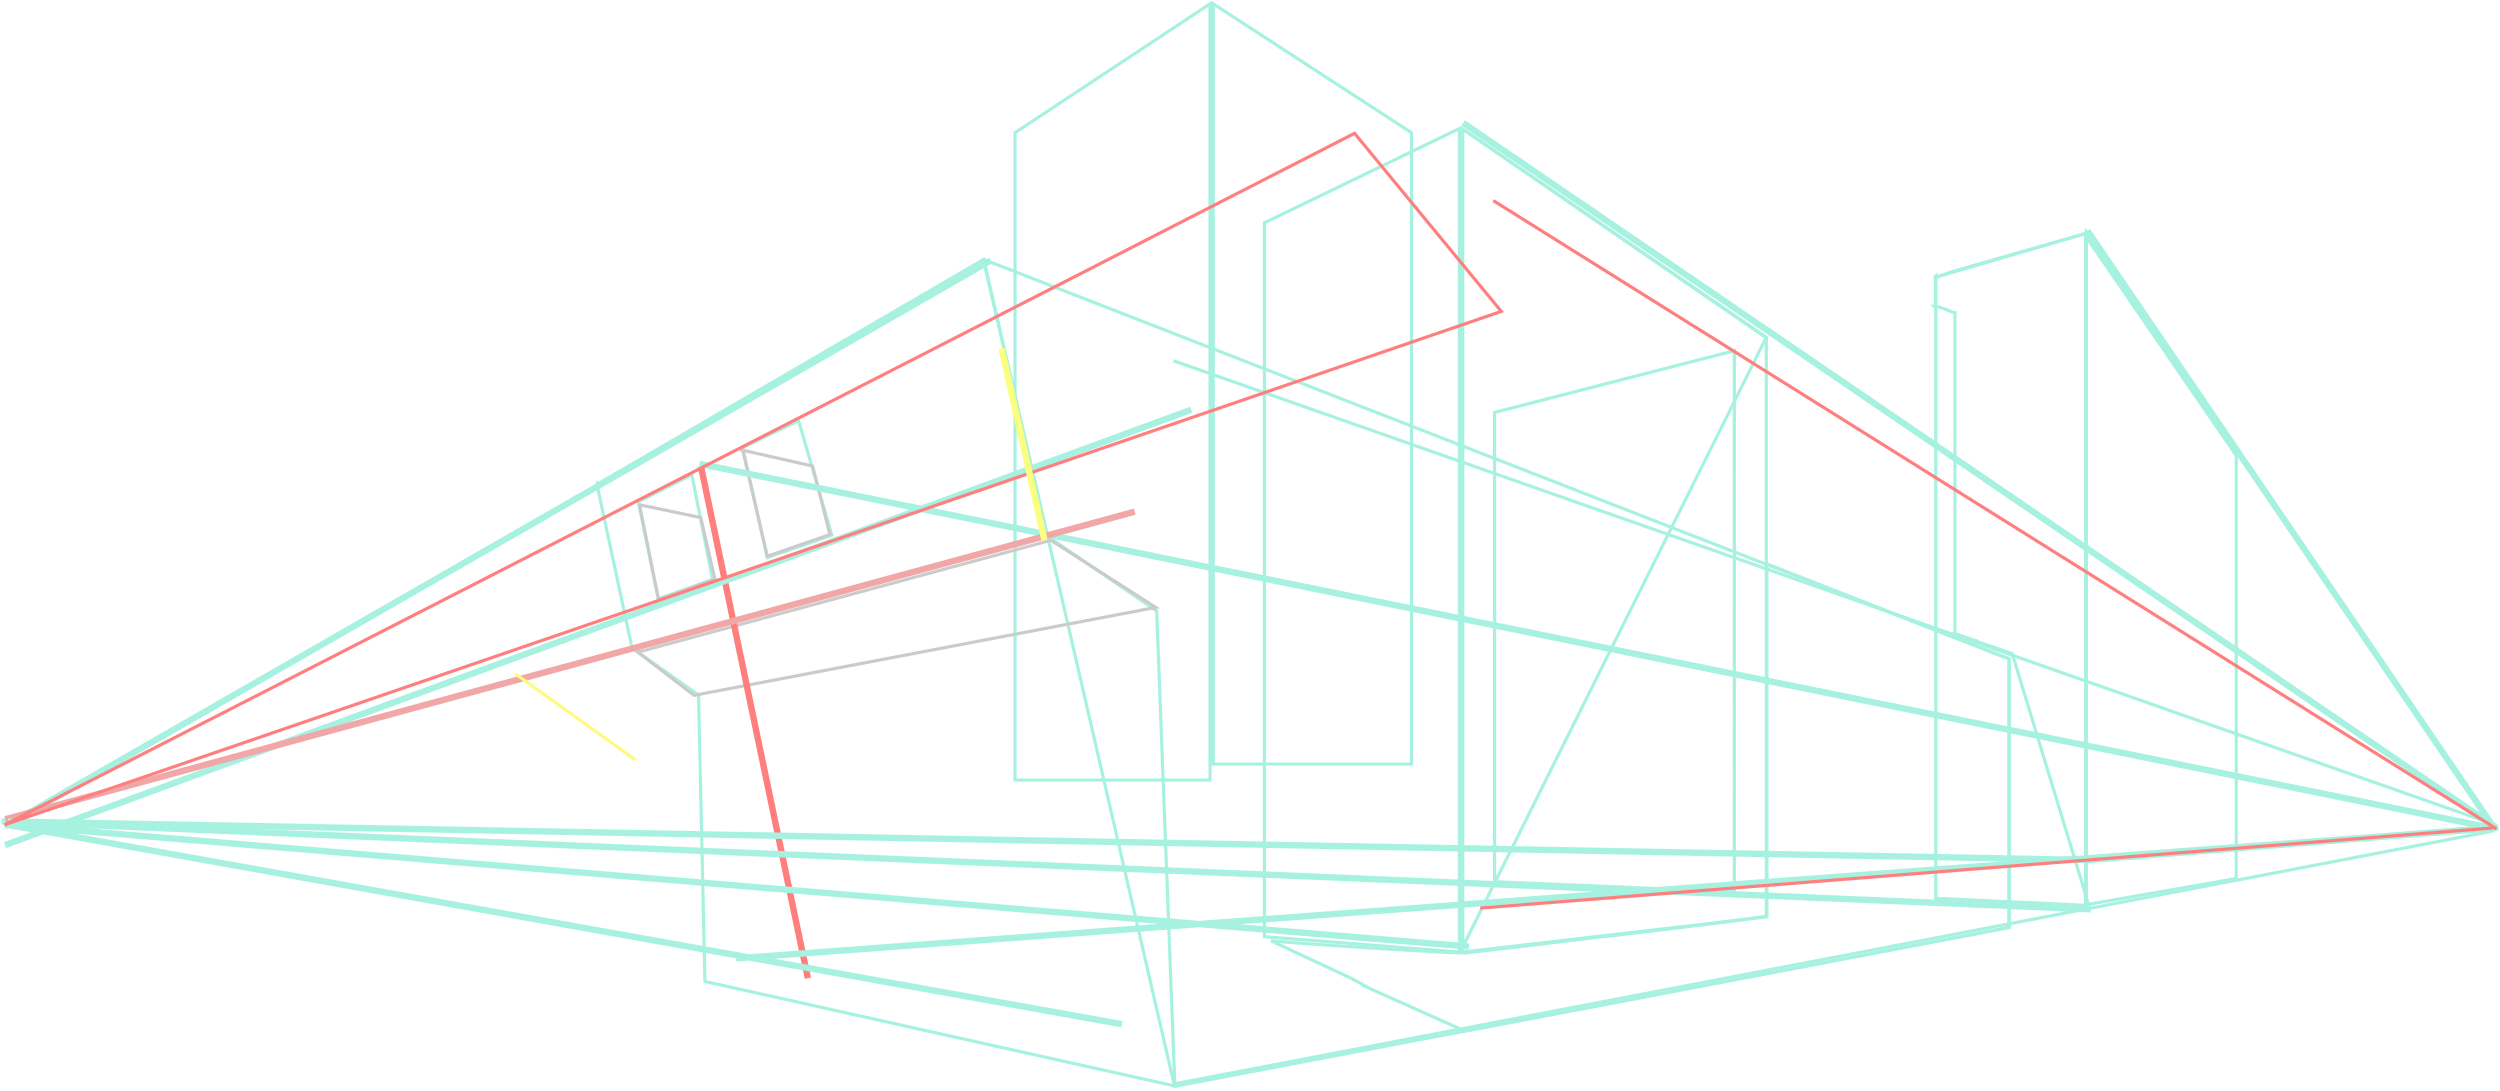
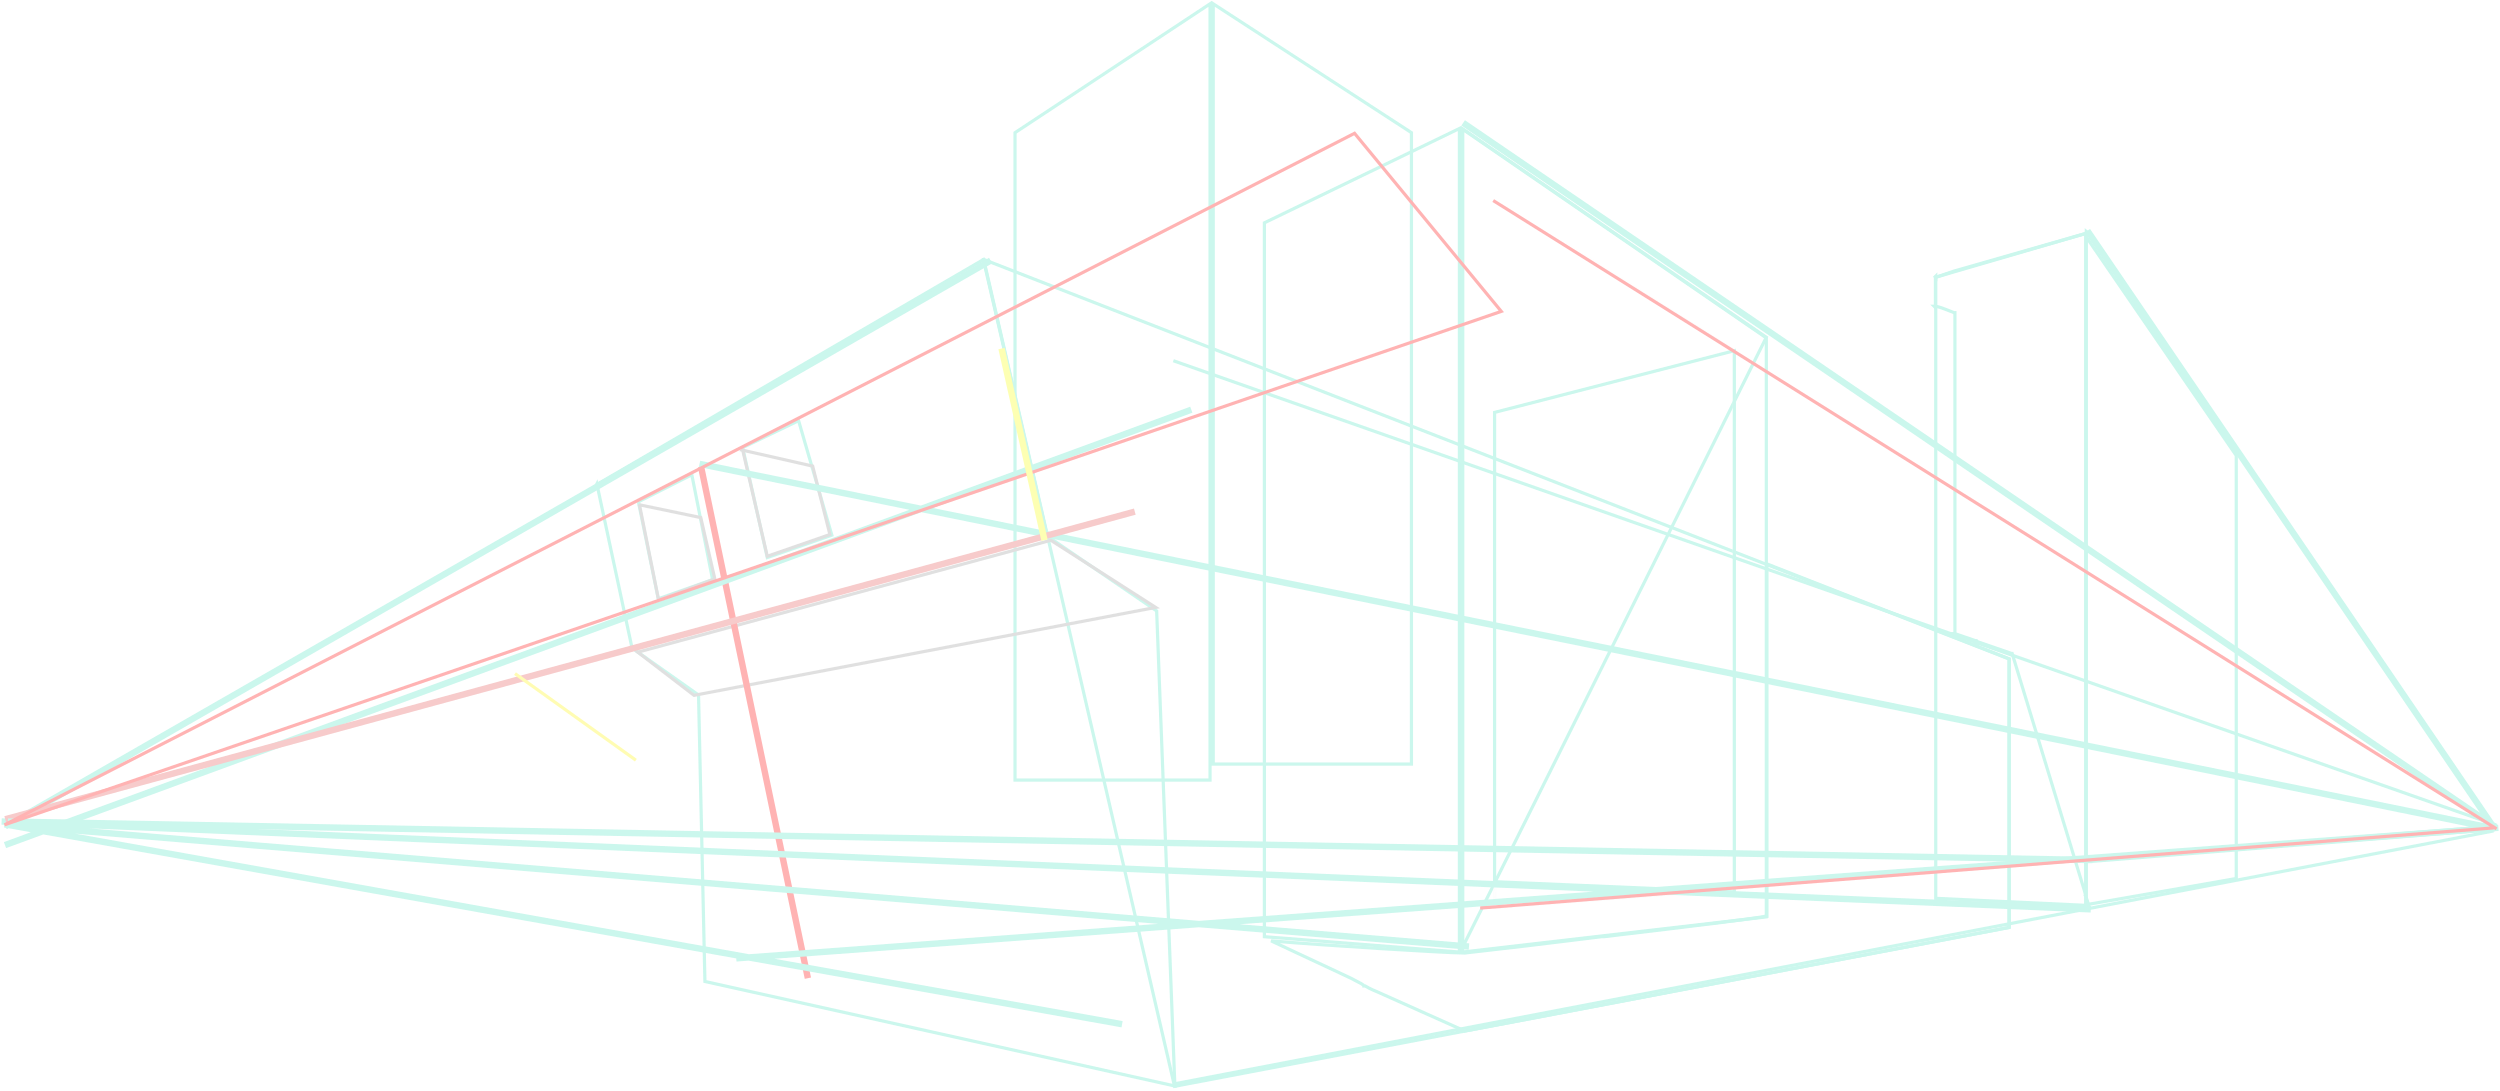
<svg xmlns="http://www.w3.org/2000/svg" width="782" height="341">
  <defs>
    <linearGradient id="a" x1="100%" x2="4.2%" y1="97.4%" y2="30%">
      <stop stop-color="#EEE" offset="0%" />
      <stop stop-color="#EEE" stop-opacity="0" offset="100%" />
    </linearGradient>
  </defs>
-   <g fill="none" fill-rule="evenodd" opacity=".5">
+   <g fill="none" fill-rule="evenodd" opacity=".3">
    <path stroke="#50E3C2" d="M605.5 86.7V281l47 2.2V73l-47 13.7z" />
    <path stroke="#50E3C2" d="M652.5 73l.6-.2-.5-.4v.6zm0 207.4v3.3h1l-.6-2-.5-1.3zm-34-79.7l-.8-.3h.2l-.4 1h-.2.2c.3 0 .4.2.5.2h.4c.4-.2.4-.2.3-.8zm-7-2.5h-.3l.3.3v-.3zm-6-102.4h-.5l.4.4v-.4zm0-9v-.4l-.5.5.4-.2zm5.7-2zm0 0L652.5 73v207.4l-.5-1.8-22.6-74.2h-.2l-10.4-3.6h-.2c0-.2-.2-.2-.4-.3l-6.7-2.3V97.8h-.3l-2-.8c-1.6-.6-2.5-1-3.8-1.2v-3.6-.4-5l5.8-2z" />
    <path stroke="#50E3C2" d="M652.5 74v209l47-8.2V142.5l-47-68.5zM317.5 41.6V244h61V1.2l-61 40.3zM379.5 1.3V239h62V41.5l-62-40.3z" />
    <path stroke="#50E3C2" d="M307.7 81.2l59.7 258.6 261-49.7v-84L307.8 81.2z" />
    <path stroke="#50E3C2" d="M458.2 322.5c32.2-6 89-17 170.3-32.4v-84l-75.8-29.7V286.6h-.4c-5.5 1-22 3-50.6 6.4h-.8l-12.2 1.5-11.5 1.4-19 2.2c-5.7 0-46-2.5-60.6-3.8l25 11.7c3 1.6 4 2 4 2.4h.4c.7.4 1.7 1 3.7 1.8l27.5 12.3zM186.7 151.4l11 51.3 20.8 14.7 2 89.6 147 32.7-5.7-148.6-34.2-23.4-20-86.5-121 70.4z" />
    <path stroke="#979797" d="M199.5 204l17.6 13.5L361.5 190 328.7 169l-129.2 35z" />
    <path stroke="#50E3C2" d="M457.5 40.3v257.5l95-11V105.7l-95-65.3z" />
    <path stroke="#50E3C2" d="M457.5 40.3v256l95-190.8-95-65.2zM395.5 69.7V293l61 4.8V40.2l-61 29.5z" />
    <path stroke="url(#a)" d="M787.5 79v221.5l75-5.8V126.4l-75-47.5z" transform="translate(-319.988 -16.637)" />
    <path stroke="#50E3C2" d="M467.5 129l75-19.3V279l-75-3.2V129zM199.7 157l6.2 30.3 17-6-6.5-32.8-16.8 8.5z" />
    <path stroke="#979797" d="M200 157.8l6 29.8 17.6-6.5-4.4-19.2-19.2-4z" />
    <g>
      <path stroke="#50E3C2" d="M232.3 140l7.7 34.4 20.2-7-10.4-35.8-17.5 8.4z" />
      <path stroke="#979797" d="M232.3 140.7L240 174l19.6-6.8-5.4-21.4-22-5z" />
    </g>
    <g stroke-linecap="square">
      <path stroke="#F00" stroke-width="2" d="M219.5 147l33 158" />
      <path stroke="#50E3C2" d="M367.5 113l413 145M779.5 260l-412 79" />
      <path stroke="#50E3C2" stroke-width="2" d="M2.5 264l369.2-135.5M350 320.2L2.4 258M2.5 258L309 82M2.5 258l456 38M779.5 258l-321-219M780.5 259l-549.2 40.7M1.5 257L653 284.4M779.5 259L219.8 145.3M779.5 258l-126-185" />
      <path stroke="#E35050" stroke-width="2" d="M354 160.3L2.6 256" />
      <path stroke="#50E3C2" stroke-width="2" d="M653.5 269l-650-12M779.5 259l-126 10" />
      <path stroke="#F00" d="M779.5 259l-316 25M780.5 259l-313-196M469.6 97.4L1.4 258 423.7 41.7z" />
      <path stroke="#F8FF00" stroke-width="2" d="M313.5 110l13 58" />
      <path stroke="#FFF600" d="M161.5 211l37 26.5" />
    </g>
  </g>
</svg>
